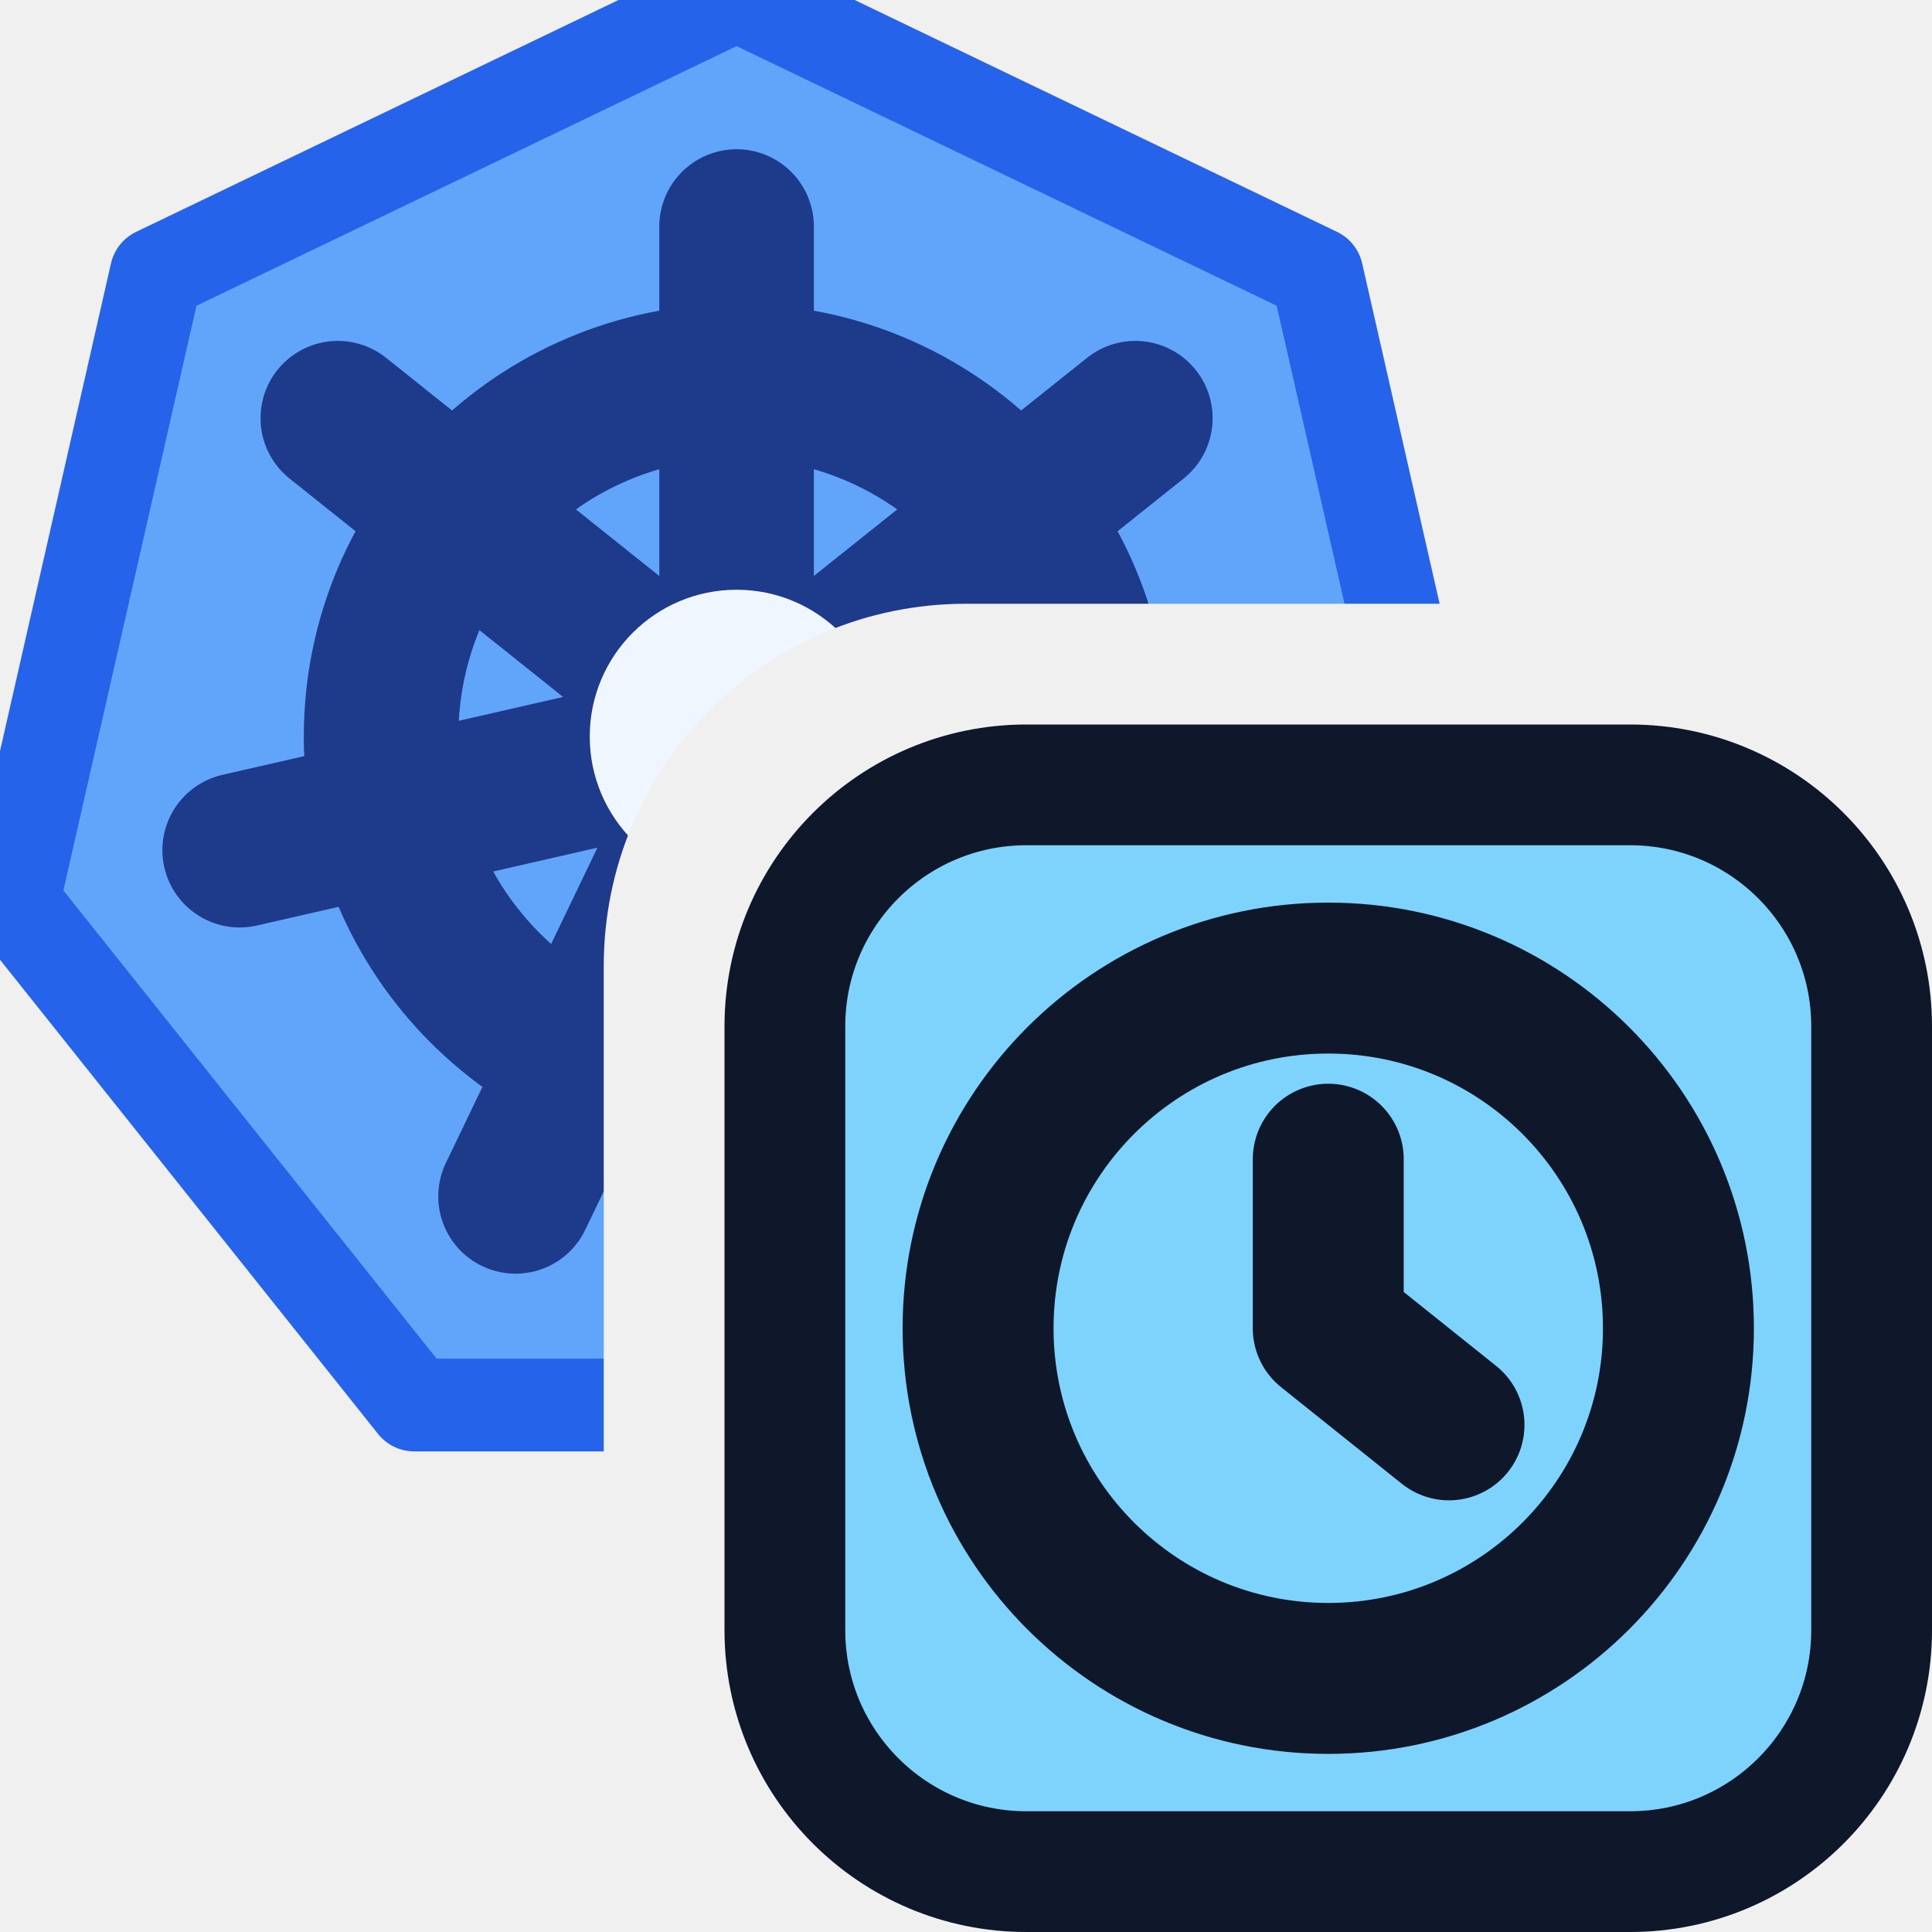
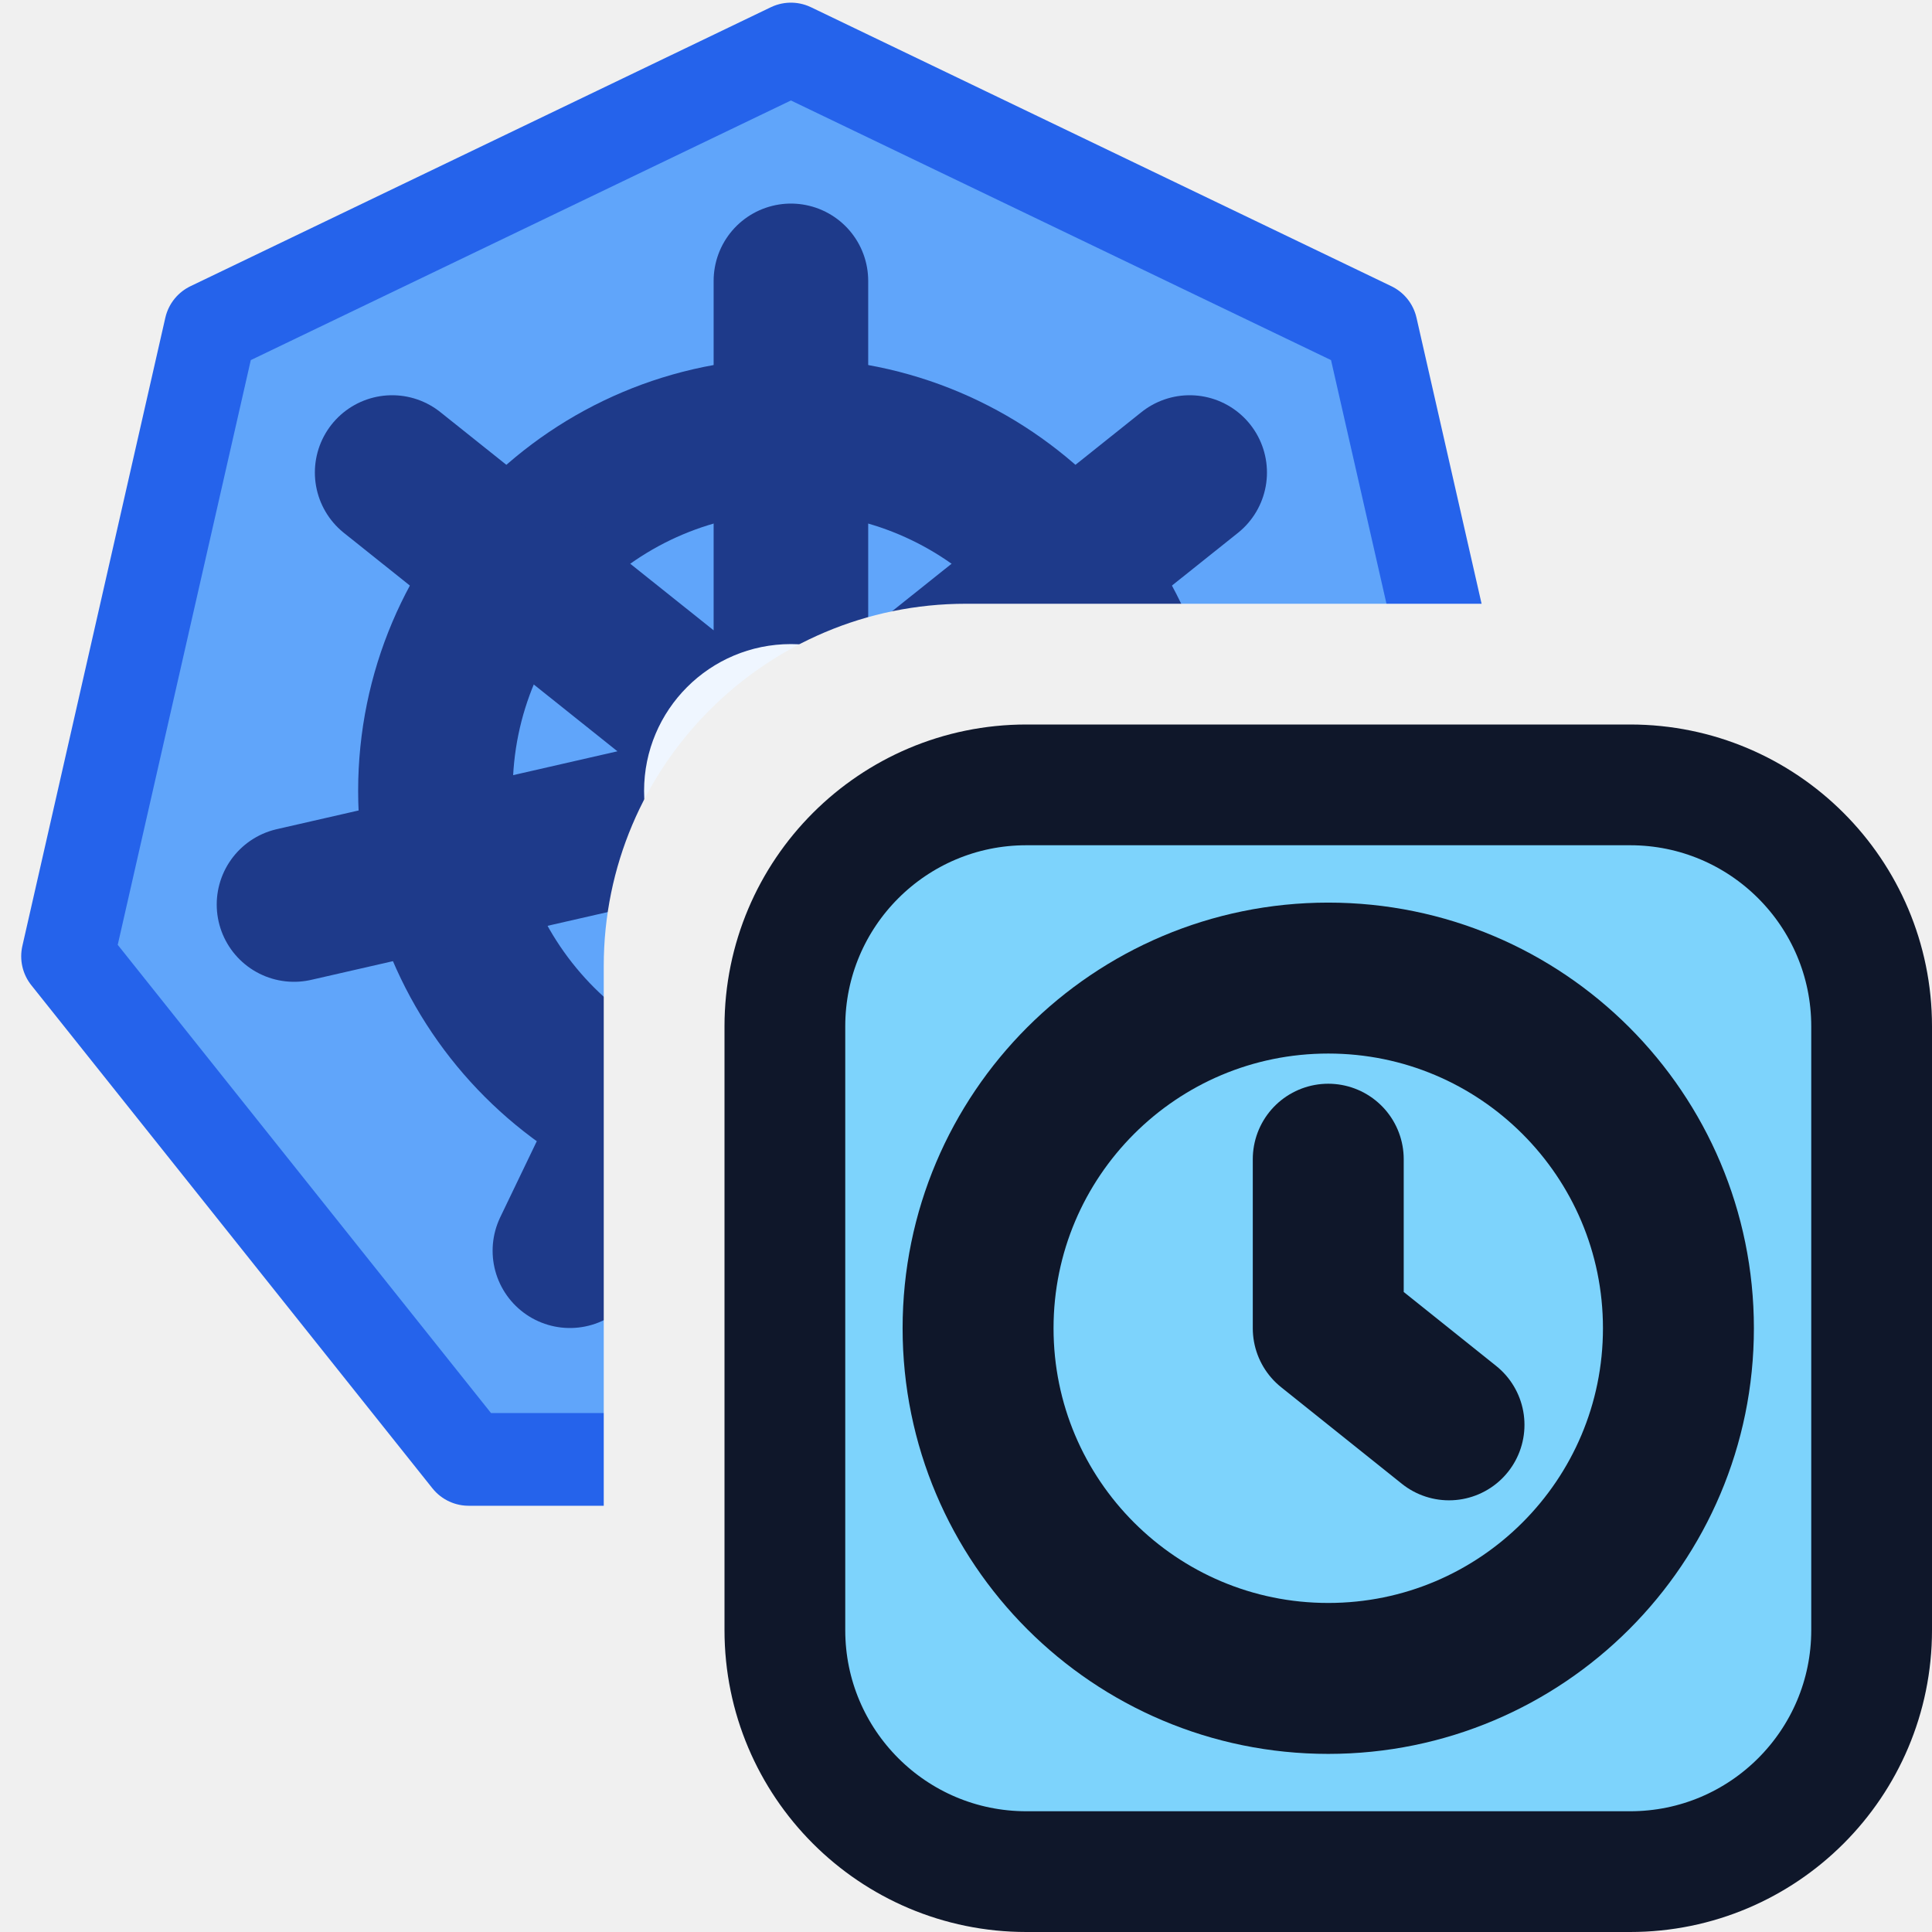
<svg xmlns="http://www.w3.org/2000/svg" width="16" height="16" viewBox="0 0 16 16" fill="none">
  <defs>
    <mask id="k8s-badge-cut">
      <rect width="16" height="16" fill="#fff" />
      <rect x="5" y="5" width="12" height="12" rx="3" fill="#000" />
    </mask>
  </defs>
  <g mask="url(#k8s-badge-cut)">
-     <g transform="translate(-1.58 -1.58) scale(0.64)">
+     <g transform="translate(-1.13 -1.13) scale(0.64)">
      <path d="M12.00 2.40 L19.51 6.01 L21.36 14.14 L16.17 20.65 L7.83 20.65 L2.64 14.14 L4.49 6.01Z" fill="#60A5FA" stroke="#2563EB" stroke-width="1.2" stroke-linejoin="round" />
      <circle cx="12" cy="12" r="4.6" stroke="#1E3A8A" stroke-width="2" />
      <path d="M12 12L12.00 5.40M12 12L17.16 7.88M12 12L18.43 13.47M12 12L14.86 17.95M12 12L9.14 17.95M12 12L5.57 13.47M12 12L6.84 7.88" stroke="#1E3A8A" stroke-width="2" stroke-linecap="round" />
      <circle cx="12" cy="12" r="1.9" fill="#EFF6FF" />
    </g>
  </g>
  <rect x="6.5" y="6.5" width="9" height="9" rx="2" fill="#7DD3FC" stroke="#0F172A" />
  <circle cx="11" cy="11" r="2.9" stroke="#0F172A" stroke-width="1.25" stroke-linecap="round" stroke-linejoin="round" />
  <path d="M11 9.6V11L12 11.8" stroke="#0F172A" stroke-width="1.25" stroke-linecap="round" stroke-linejoin="round" />
</svg>
